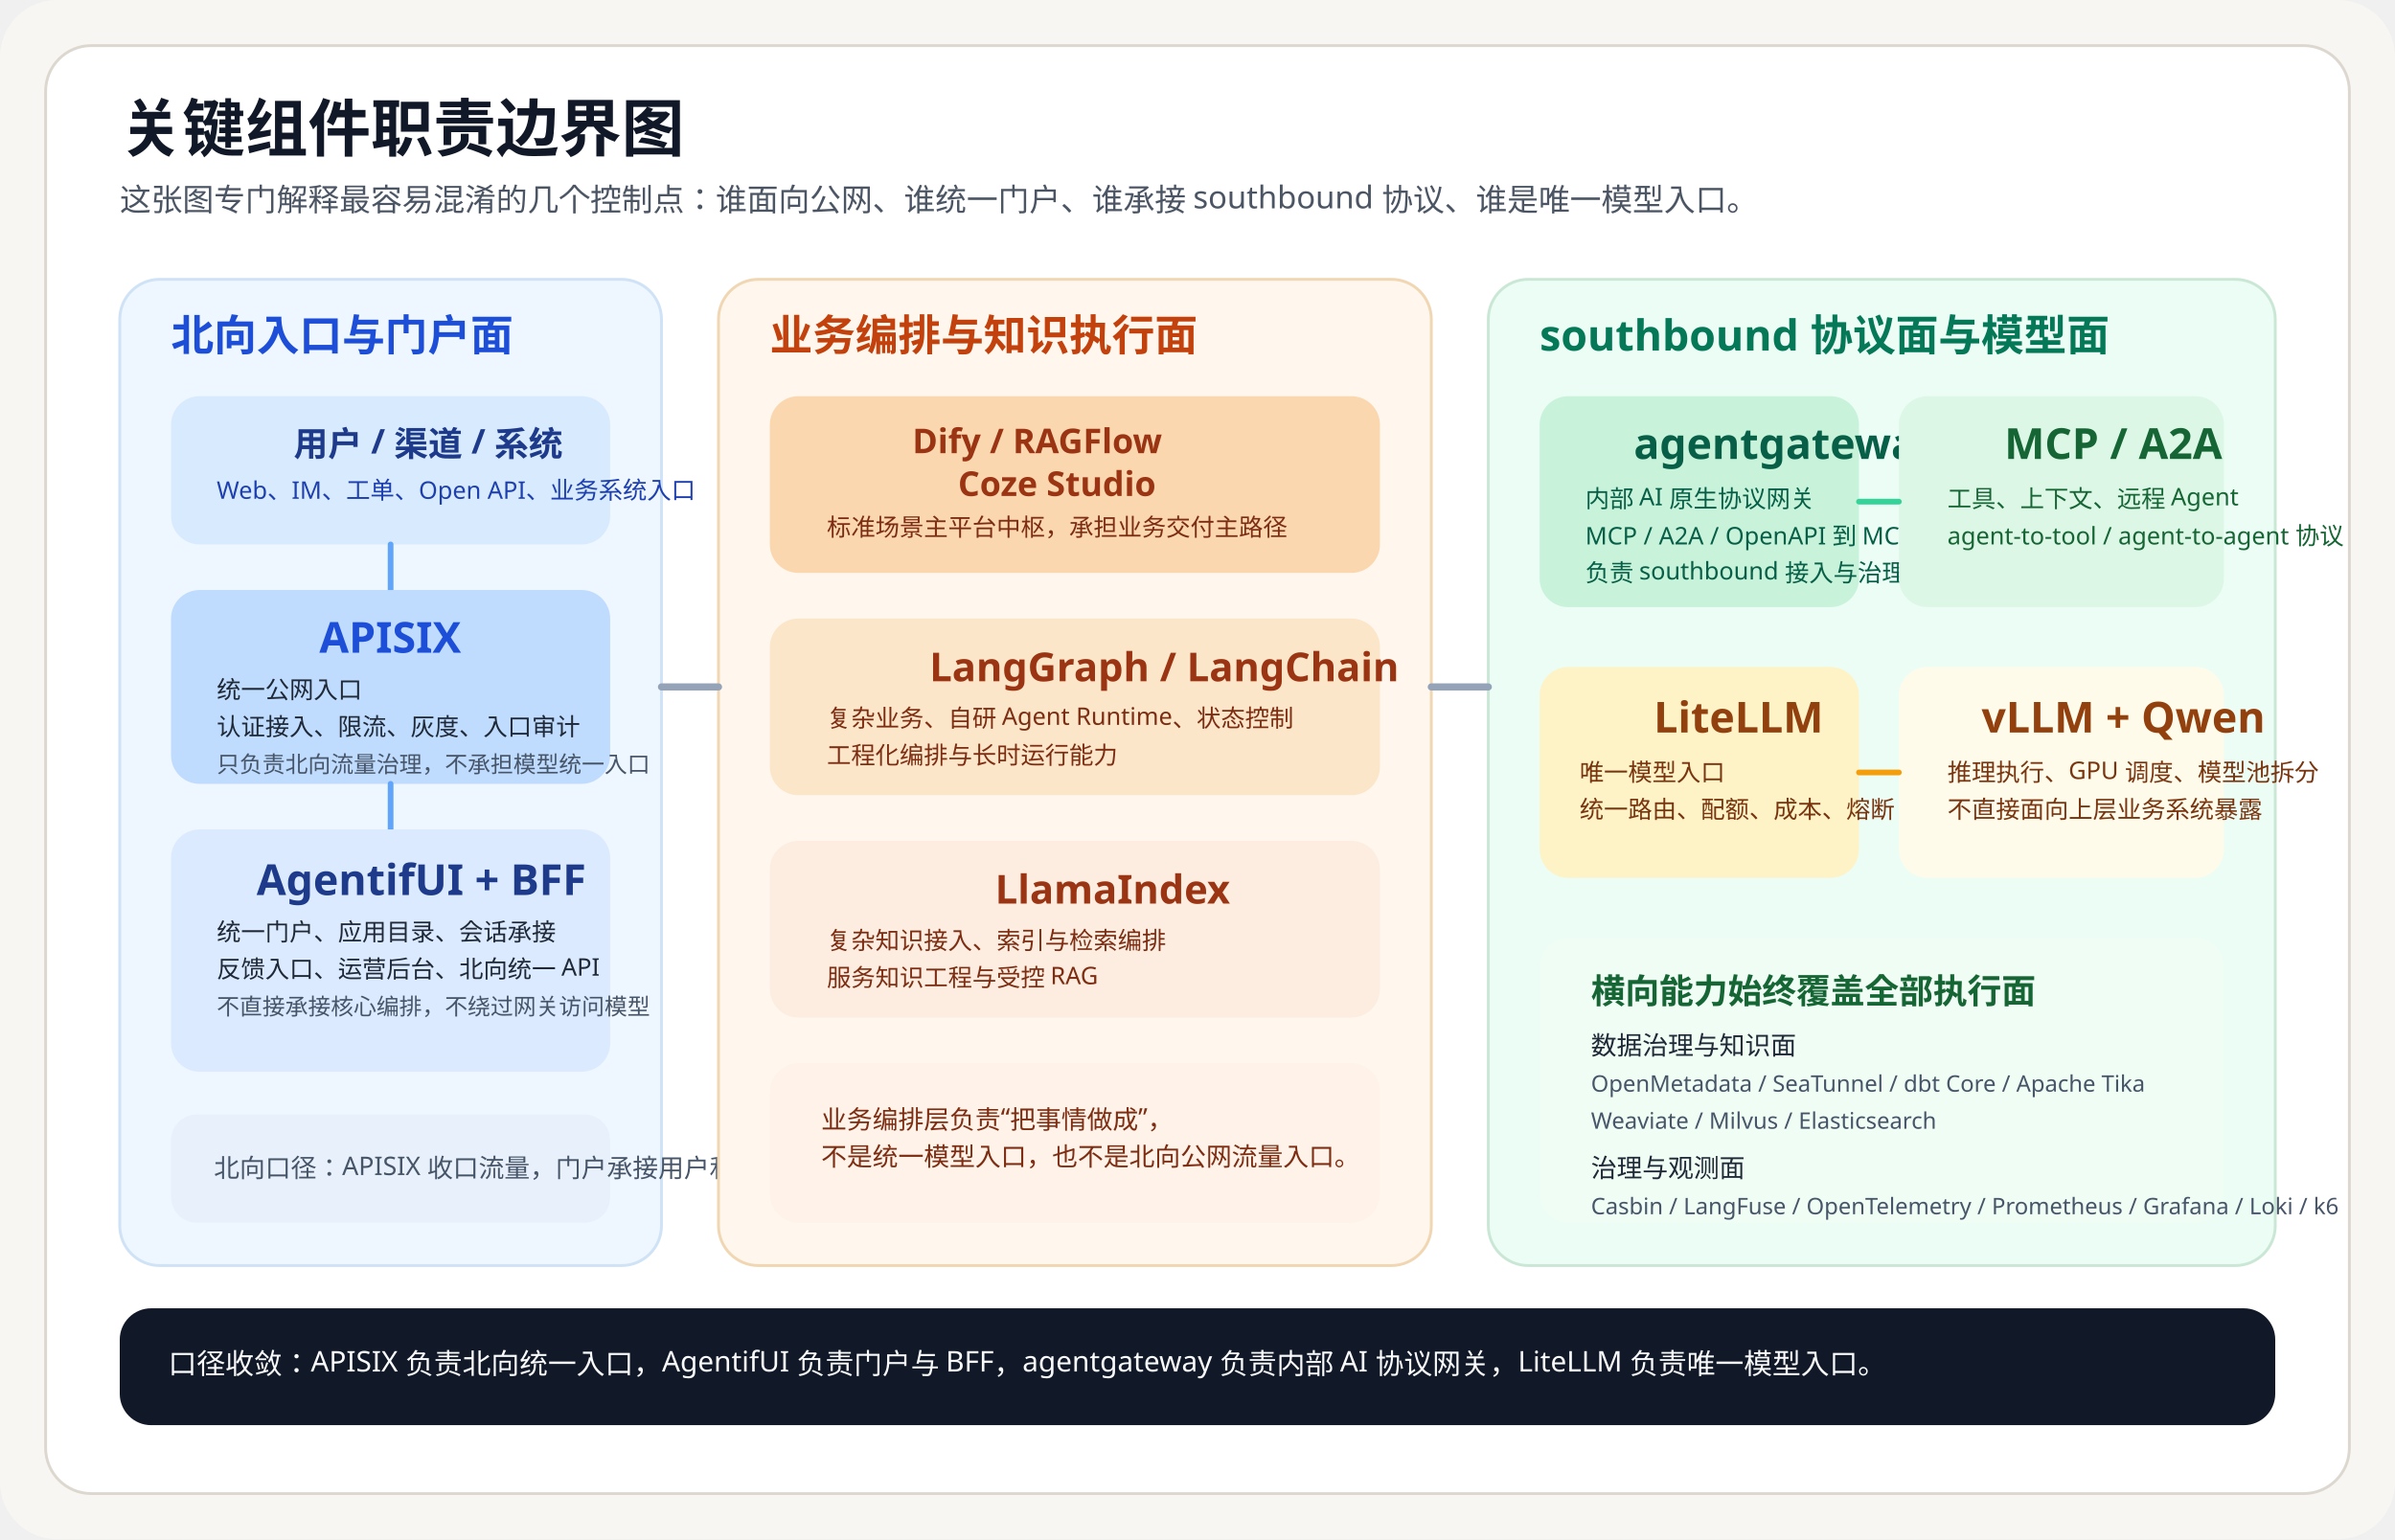
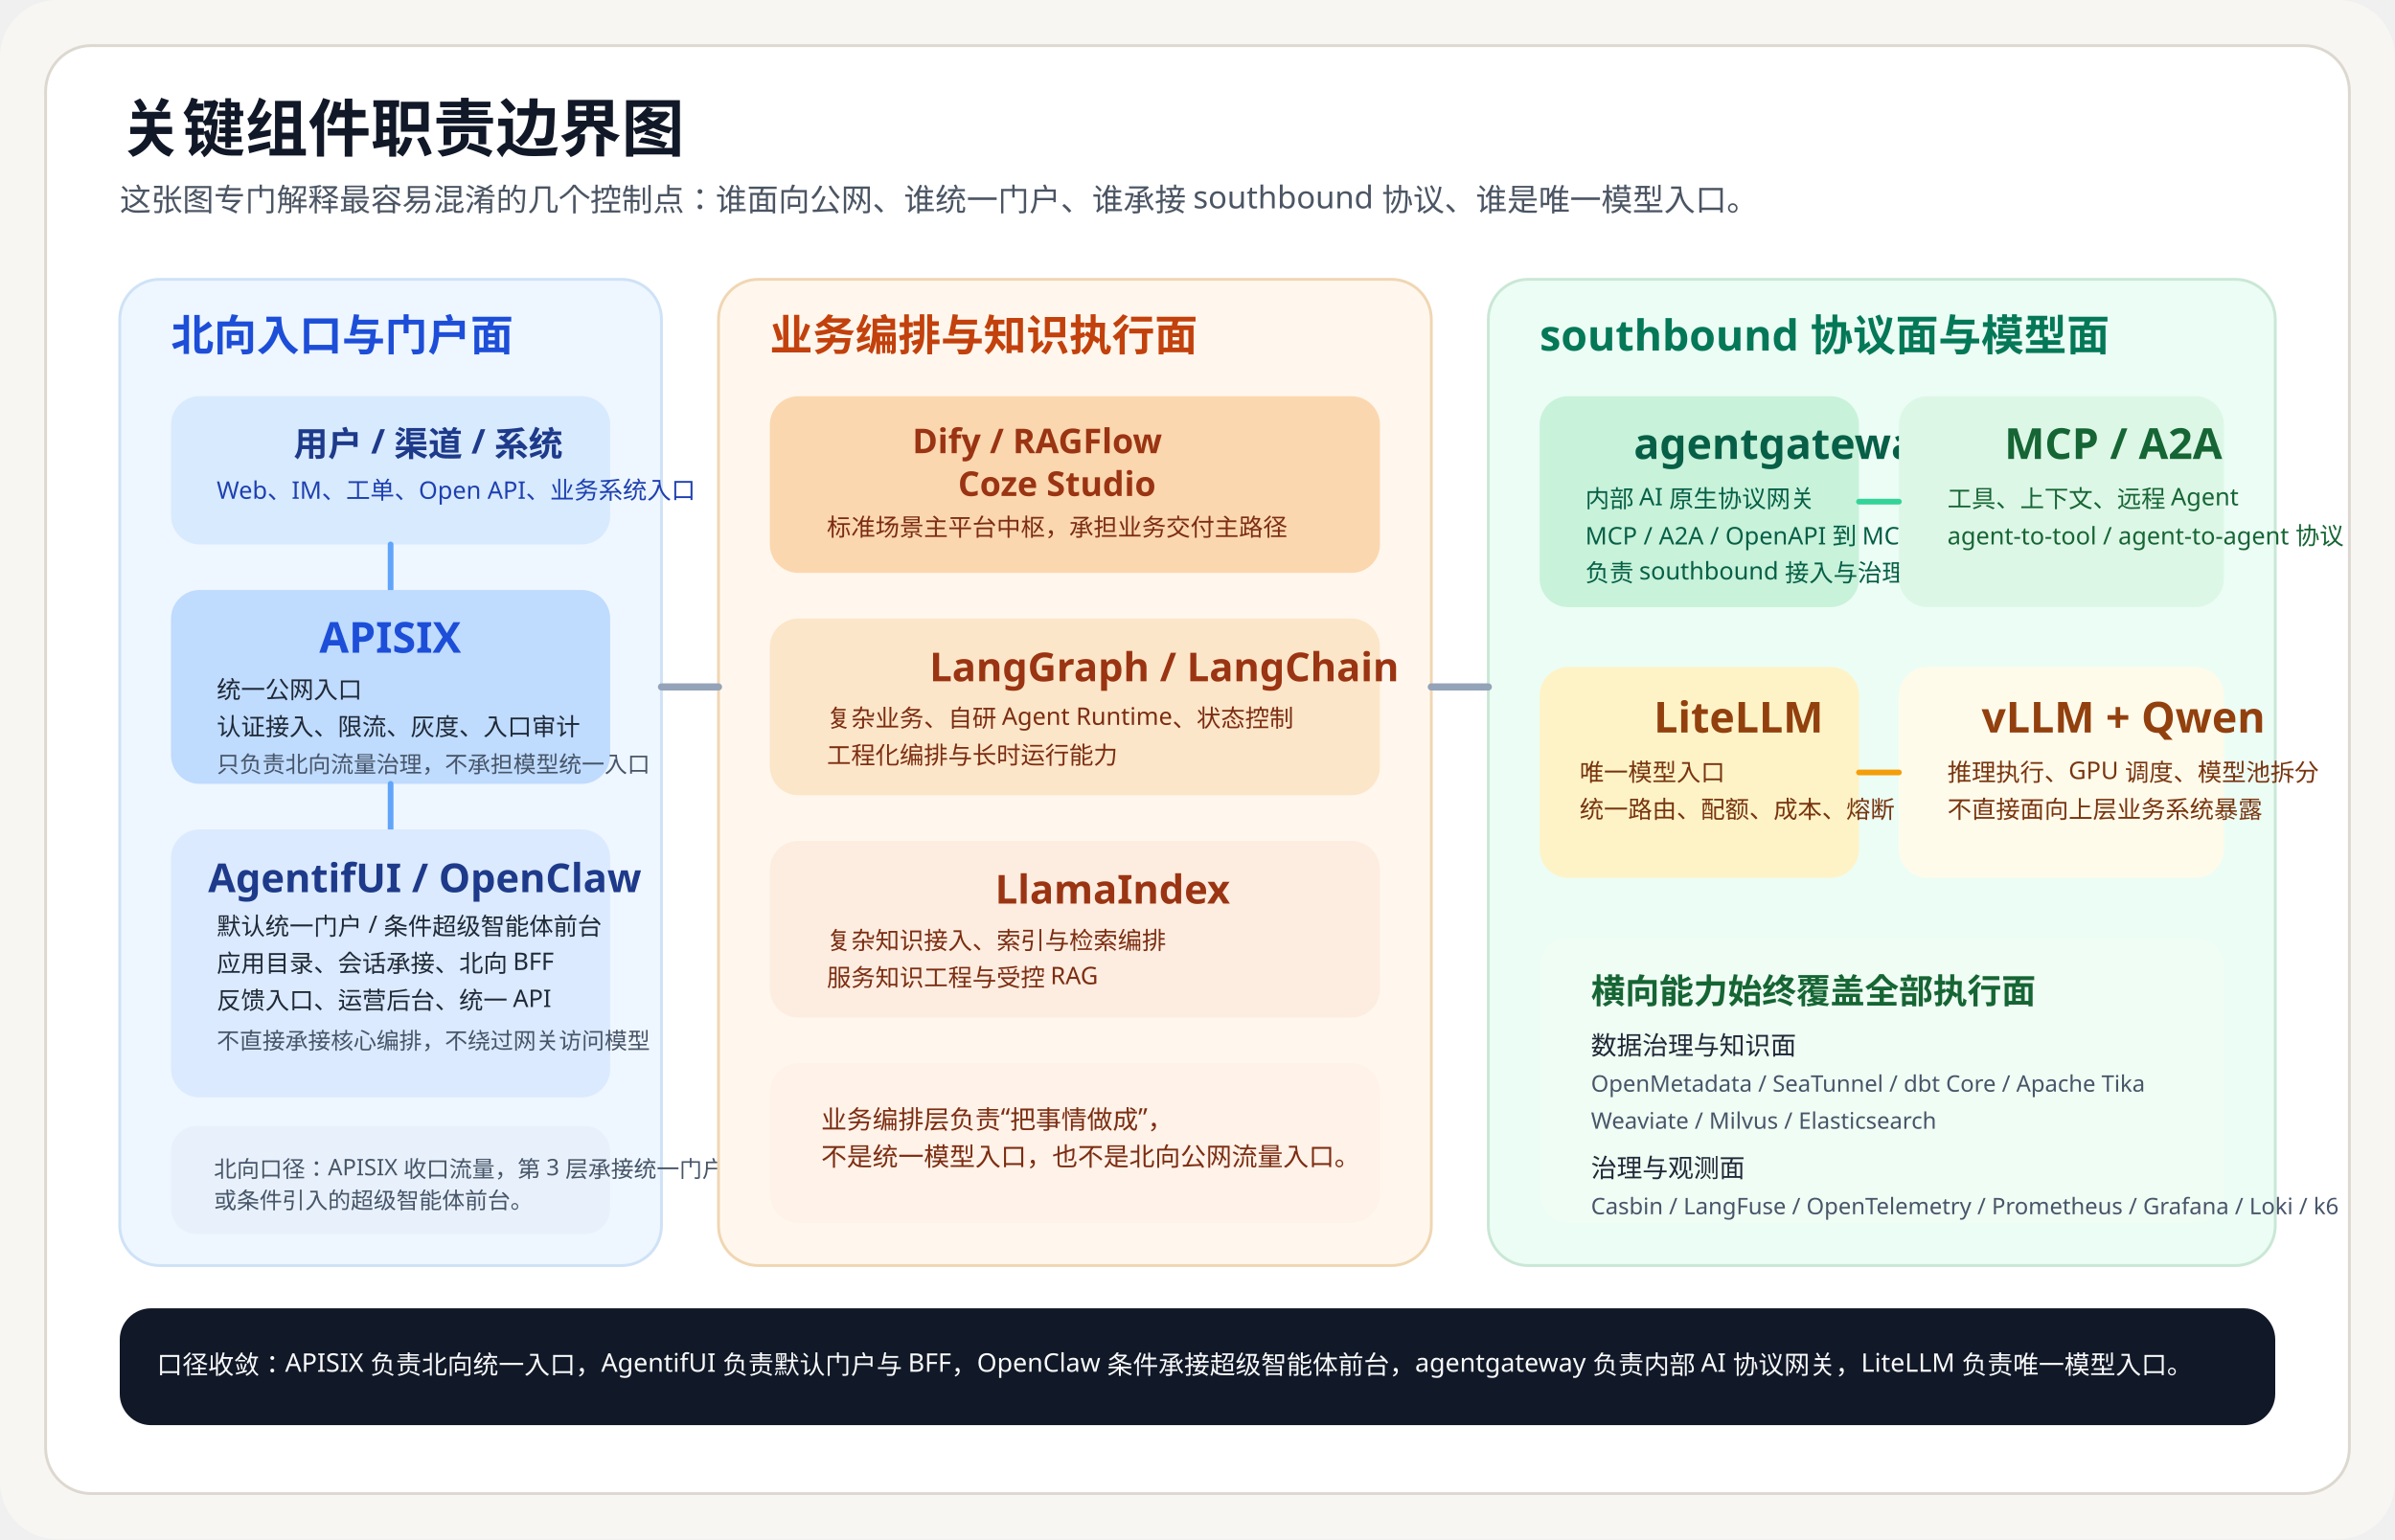
<svg xmlns="http://www.w3.org/2000/svg" width="1680" height="1080" viewBox="0 0 1680 1080" fill="none">
  <rect width="1680" height="1080" rx="40" fill="#F7F6F3" />
  <rect x="32" y="32" width="1616" height="1016" rx="32" fill="#FFFFFF" stroke="#DDD8CF" stroke-width="2" />
  <text x="84" y="106" fill="#111827" font-size="44" font-family="IBM Plex Sans, PingFang SC, Microsoft YaHei, sans-serif" font-weight="700">关键组件职责边界图</text>
  <text x="84" y="148" fill="#4B5563" font-size="22" font-family="IBM Plex Sans, PingFang SC, Microsoft YaHei, sans-serif">这张图专门解释最容易混淆的几个控制点：谁面向公网、谁统一门户、谁承接 southbound 协议、谁是唯一模型入口。</text>
  <g font-family="IBM Plex Sans, PingFang SC, Microsoft YaHei, sans-serif">
    <rect x="84" y="196" width="380" height="692" rx="28" fill="#EEF6FF" stroke="#CFE2F6" stroke-width="2" />
    <text x="120" y="246" fill="#1D4ED8" font-size="30" font-weight="700">北向入口与门户面</text>
    <rect x="120" y="278" width="308" height="104" rx="20" fill="#D8EAFE" />
    <text x="206" y="320" fill="#1E3A8A" font-size="24" font-weight="700">用户 / 渠道 / 系统</text>
    <text x="152" y="350" fill="#1E40AF" font-size="17">Web、IM、工单、Open API、业务系统入口</text>
    <path d="M274 382V414" stroke="#60A5FA" stroke-width="4" stroke-linecap="round" />
    <rect x="120" y="414" width="308" height="136" rx="20" fill="#BFDBFE" />
    <text x="224" y="458" fill="#1D4ED8" font-size="30" font-weight="700">APISIX</text>
    <text x="152" y="490" fill="#1F2937" font-size="17">统一公网入口</text>
    <text x="152" y="516" fill="#1F2937" font-size="17">认证接入、限流、灰度、入口审计</text>
    <text x="152" y="542" fill="#475569" font-size="16">只负责北向流量治理，不承担模型统一入口</text>
    <path d="M274 550V582" stroke="#60A5FA" stroke-width="4" stroke-linecap="round" />
-     <rect x="120" y="582" width="308" height="170" rx="20" fill="#DBEAFE" />
-     <text x="180" y="628" fill="#1E3A8A" font-size="30" font-weight="700">AgentifUI + BFF</text>
-     <text x="152" y="660" fill="#1F2937" font-size="17">统一门户、应用目录、会话承接</text>
-     <text x="152" y="686" fill="#1F2937" font-size="17">反馈入口、运营后台、北向统一 API</text>
-     <text x="152" y="712" fill="#475569" font-size="16">不直接承接核心编排，不绕过网关访问模型</text>
-     <rect x="120" y="782" width="308" height="76" rx="18" fill="#E8F1FB" />
-     <text x="150" y="826" fill="#475569" font-size="18">北向口径：APISIX 收口流量，门户承接用户和应用体验。</text>
+     <rect x="120" y="582" width="308" height="188" rx="20" fill="#DBEAFE" />
+     <text x="146" y="626" fill="#1E3A8A" font-size="28" font-weight="700">AgentifUI / OpenClaw</text>
+     <text x="152" y="656" fill="#1F2937" font-size="17">默认统一门户 / 条件超级智能体前台</text>
+     <text x="152" y="682" fill="#1F2937" font-size="17">应用目录、会话承接、北向 BFF</text>
+     <text x="152" y="708" fill="#1F2937" font-size="17">反馈入口、运营后台、统一 API</text>
+     <text x="152" y="736" fill="#475569" font-size="16">不直接承接核心编排，不绕过网关访问模型</text>
+     <rect x="120" y="790" width="308" height="76" rx="18" fill="#E8F1FB" />
+     <text x="150" y="826" fill="#475569" font-size="16">北向口径：APISIX 收口流量，第 3 层承接统一门户</text>
+     <text x="150" y="848" fill="#475569" font-size="16">或条件引入的超级智能体前台。</text>
    <rect x="504" y="196" width="500" height="692" rx="28" fill="#FFF7ED" stroke="#F0D6B3" stroke-width="2" />
    <text x="540" y="246" fill="#C2410C" font-size="30" font-weight="700">业务编排与知识执行面</text>
    <rect x="540" y="278" width="428" height="124" rx="20" fill="#FBD7B0" />
    <text x="640" y="318" fill="#9A3412" font-size="24" font-weight="700">Dify / RAGFlow</text>
    <text x="672" y="348" fill="#9A3412" font-size="24" font-weight="700">Coze Studio</text>
    <text x="580" y="376" fill="#7C2D12" font-size="17">标准场景主平台中枢，承担业务交付主路径</text>
    <rect x="540" y="434" width="428" height="124" rx="20" fill="#FCE6C9" />
    <text x="652" y="478" fill="#9A3412" font-size="28" font-weight="700">LangGraph / LangChain</text>
    <text x="580" y="510" fill="#7C2D12" font-size="17">复杂业务、自研 Agent Runtime、状态控制</text>
    <text x="580" y="536" fill="#7C2D12" font-size="17">工程化编排与长时运行能力</text>
    <rect x="540" y="590" width="428" height="124" rx="20" fill="#FCEDE0" />
    <text x="698" y="634" fill="#9A3412" font-size="28" font-weight="700">LlamaIndex</text>
    <text x="580" y="666" fill="#7C2D12" font-size="17">复杂知识接入、索引与检索编排</text>
    <text x="580" y="692" fill="#7C2D12" font-size="17">服务知识工程与受控 RAG</text>
    <rect x="540" y="746" width="428" height="112" rx="20" fill="#FFF2E8" />
    <text x="576" y="792" fill="#7C2D12" font-size="18">业务编排层负责“把事情做成”，</text>
    <text x="576" y="818" fill="#7C2D12" font-size="18">不是统一模型入口，也不是北向公网流量入口。</text>
    <rect x="1044" y="196" width="552" height="692" rx="28" fill="#ECFDF5" stroke="#CAE7D6" stroke-width="2" />
    <text x="1080" y="246" fill="#047857" font-size="30" font-weight="700">southbound 协议面与模型面</text>
    <rect x="1080" y="278" width="224" height="148" rx="20" fill="#C8F2DA" />
    <text x="1146" y="322" fill="#065F46" font-size="30" font-weight="700">agentgateway</text>
    <text x="1112" y="356" fill="#065F46" font-size="17">内部 AI 原生协议网关</text>
    <text x="1112" y="382" fill="#065F46" font-size="17">MCP / A2A / OpenAPI 到 MCP</text>
    <text x="1112" y="408" fill="#065F46" font-size="17">负责 southbound 接入与治理</text>
    <rect x="1332" y="278" width="228" height="148" rx="20" fill="#DDF7E7" />
    <text x="1406" y="322" fill="#166534" font-size="30" font-weight="700">MCP / A2A</text>
    <text x="1366" y="356" fill="#166534" font-size="17">工具、上下文、远程 Agent</text>
    <text x="1366" y="382" fill="#166534" font-size="17">agent-to-tool / agent-to-agent 协议</text>
    <path d="M1304 352H1332" stroke="#34D399" stroke-width="4" stroke-linecap="round" />
    <rect x="1080" y="468" width="224" height="148" rx="20" fill="#FEF3C7" />
    <text x="1160" y="514" fill="#92400E" font-size="30" font-weight="700">LiteLLM</text>
    <text x="1108" y="548" fill="#78350F" font-size="17">唯一模型入口</text>
    <text x="1108" y="574" fill="#78350F" font-size="17">统一路由、配额、成本、熔断</text>
    <rect x="1332" y="468" width="228" height="148" rx="20" fill="#FFFBEB" />
    <text x="1390" y="514" fill="#92400E" font-size="30" font-weight="700">vLLM + Qwen</text>
    <text x="1366" y="548" fill="#78350F" font-size="17">推理执行、GPU 调度、模型池拆分</text>
    <text x="1366" y="574" fill="#78350F" font-size="17">不直接面向上层业务系统暴露</text>
    <path d="M1304 542H1332" stroke="#F59E0B" stroke-width="4" stroke-linecap="round" />
    <rect x="1080" y="658" width="480" height="200" rx="20" fill="#F0FDF4" />
    <text x="1116" y="704" fill="#166534" font-size="24" font-weight="700">横向能力始终覆盖全部执行面</text>
    <text x="1116" y="740" fill="#1F2937" font-size="18">数据治理与知识面</text>
    <text x="1116" y="766" fill="#475569" font-size="16">OpenMetadata / SeaTunnel / dbt Core / Apache Tika</text>
    <text x="1116" y="792" fill="#475569" font-size="16">Weaviate / Milvus / Elasticsearch</text>
    <text x="1116" y="826" fill="#1F2937" font-size="18">治理与观测面</text>
    <text x="1116" y="852" fill="#475569" font-size="16">Casbin / LangFuse / OpenTelemetry / Prometheus / Grafana / Loki / k6</text>
  </g>
  <path d="M464 482H504" stroke="#94A3B8" stroke-width="5" stroke-linecap="round" />
  <path d="M1004 482H1044" stroke="#94A3B8" stroke-width="5" stroke-linecap="round" />
  <rect x="84" y="918" width="1512" height="82" rx="22" fill="#111827" />
-   <text x="118" y="964" fill="#F9FAFB" font-size="20" font-family="IBM Plex Sans, PingFang SC, Microsoft YaHei, sans-serif">口径收敛：APISIX 负责北向统一入口，AgentifUI 负责门户与 BFF，agentgateway 负责内部 AI 协议网关，LiteLLM 负责唯一模型入口。</text>
+   <text x="110" y="964" fill="#F9FAFB" font-size="18" font-family="IBM Plex Sans, PingFang SC, Microsoft YaHei, sans-serif">口径收敛：APISIX 负责北向统一入口，AgentifUI 负责默认门户与 BFF，OpenClaw 条件承接超级智能体前台，agentgateway 负责内部 AI 协议网关，LiteLLM 负责唯一模型入口。</text>
</svg>
